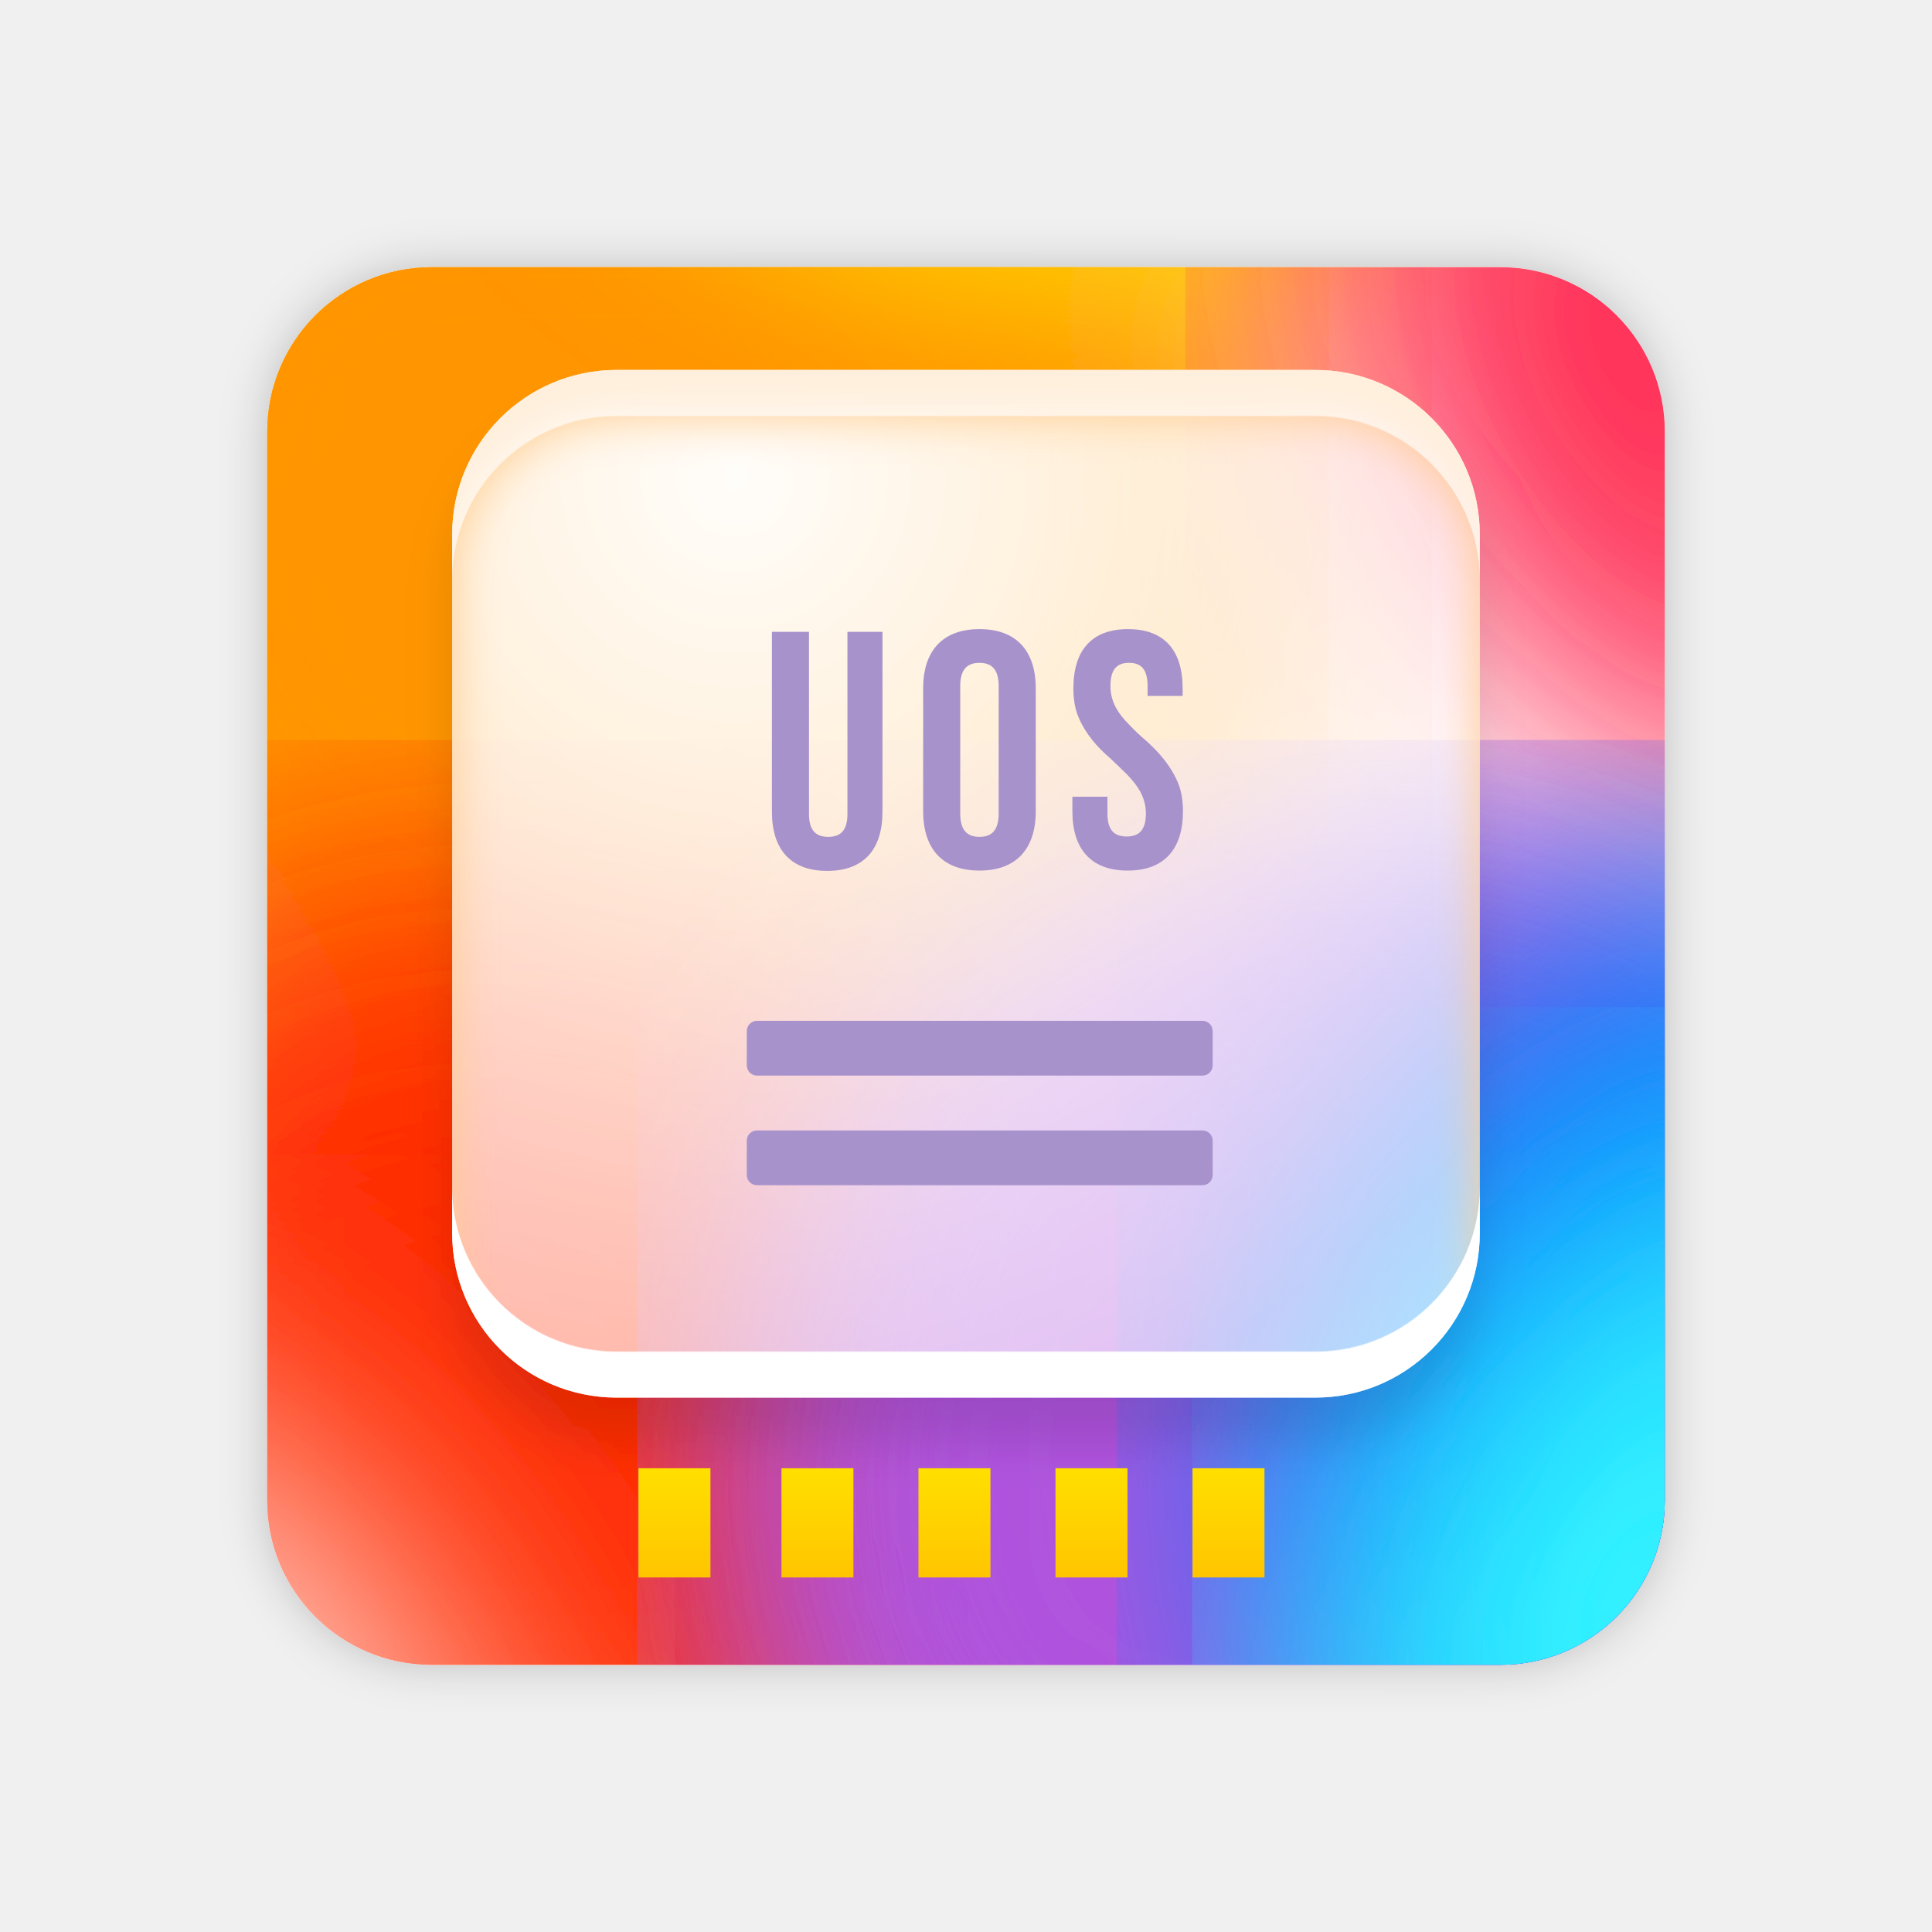
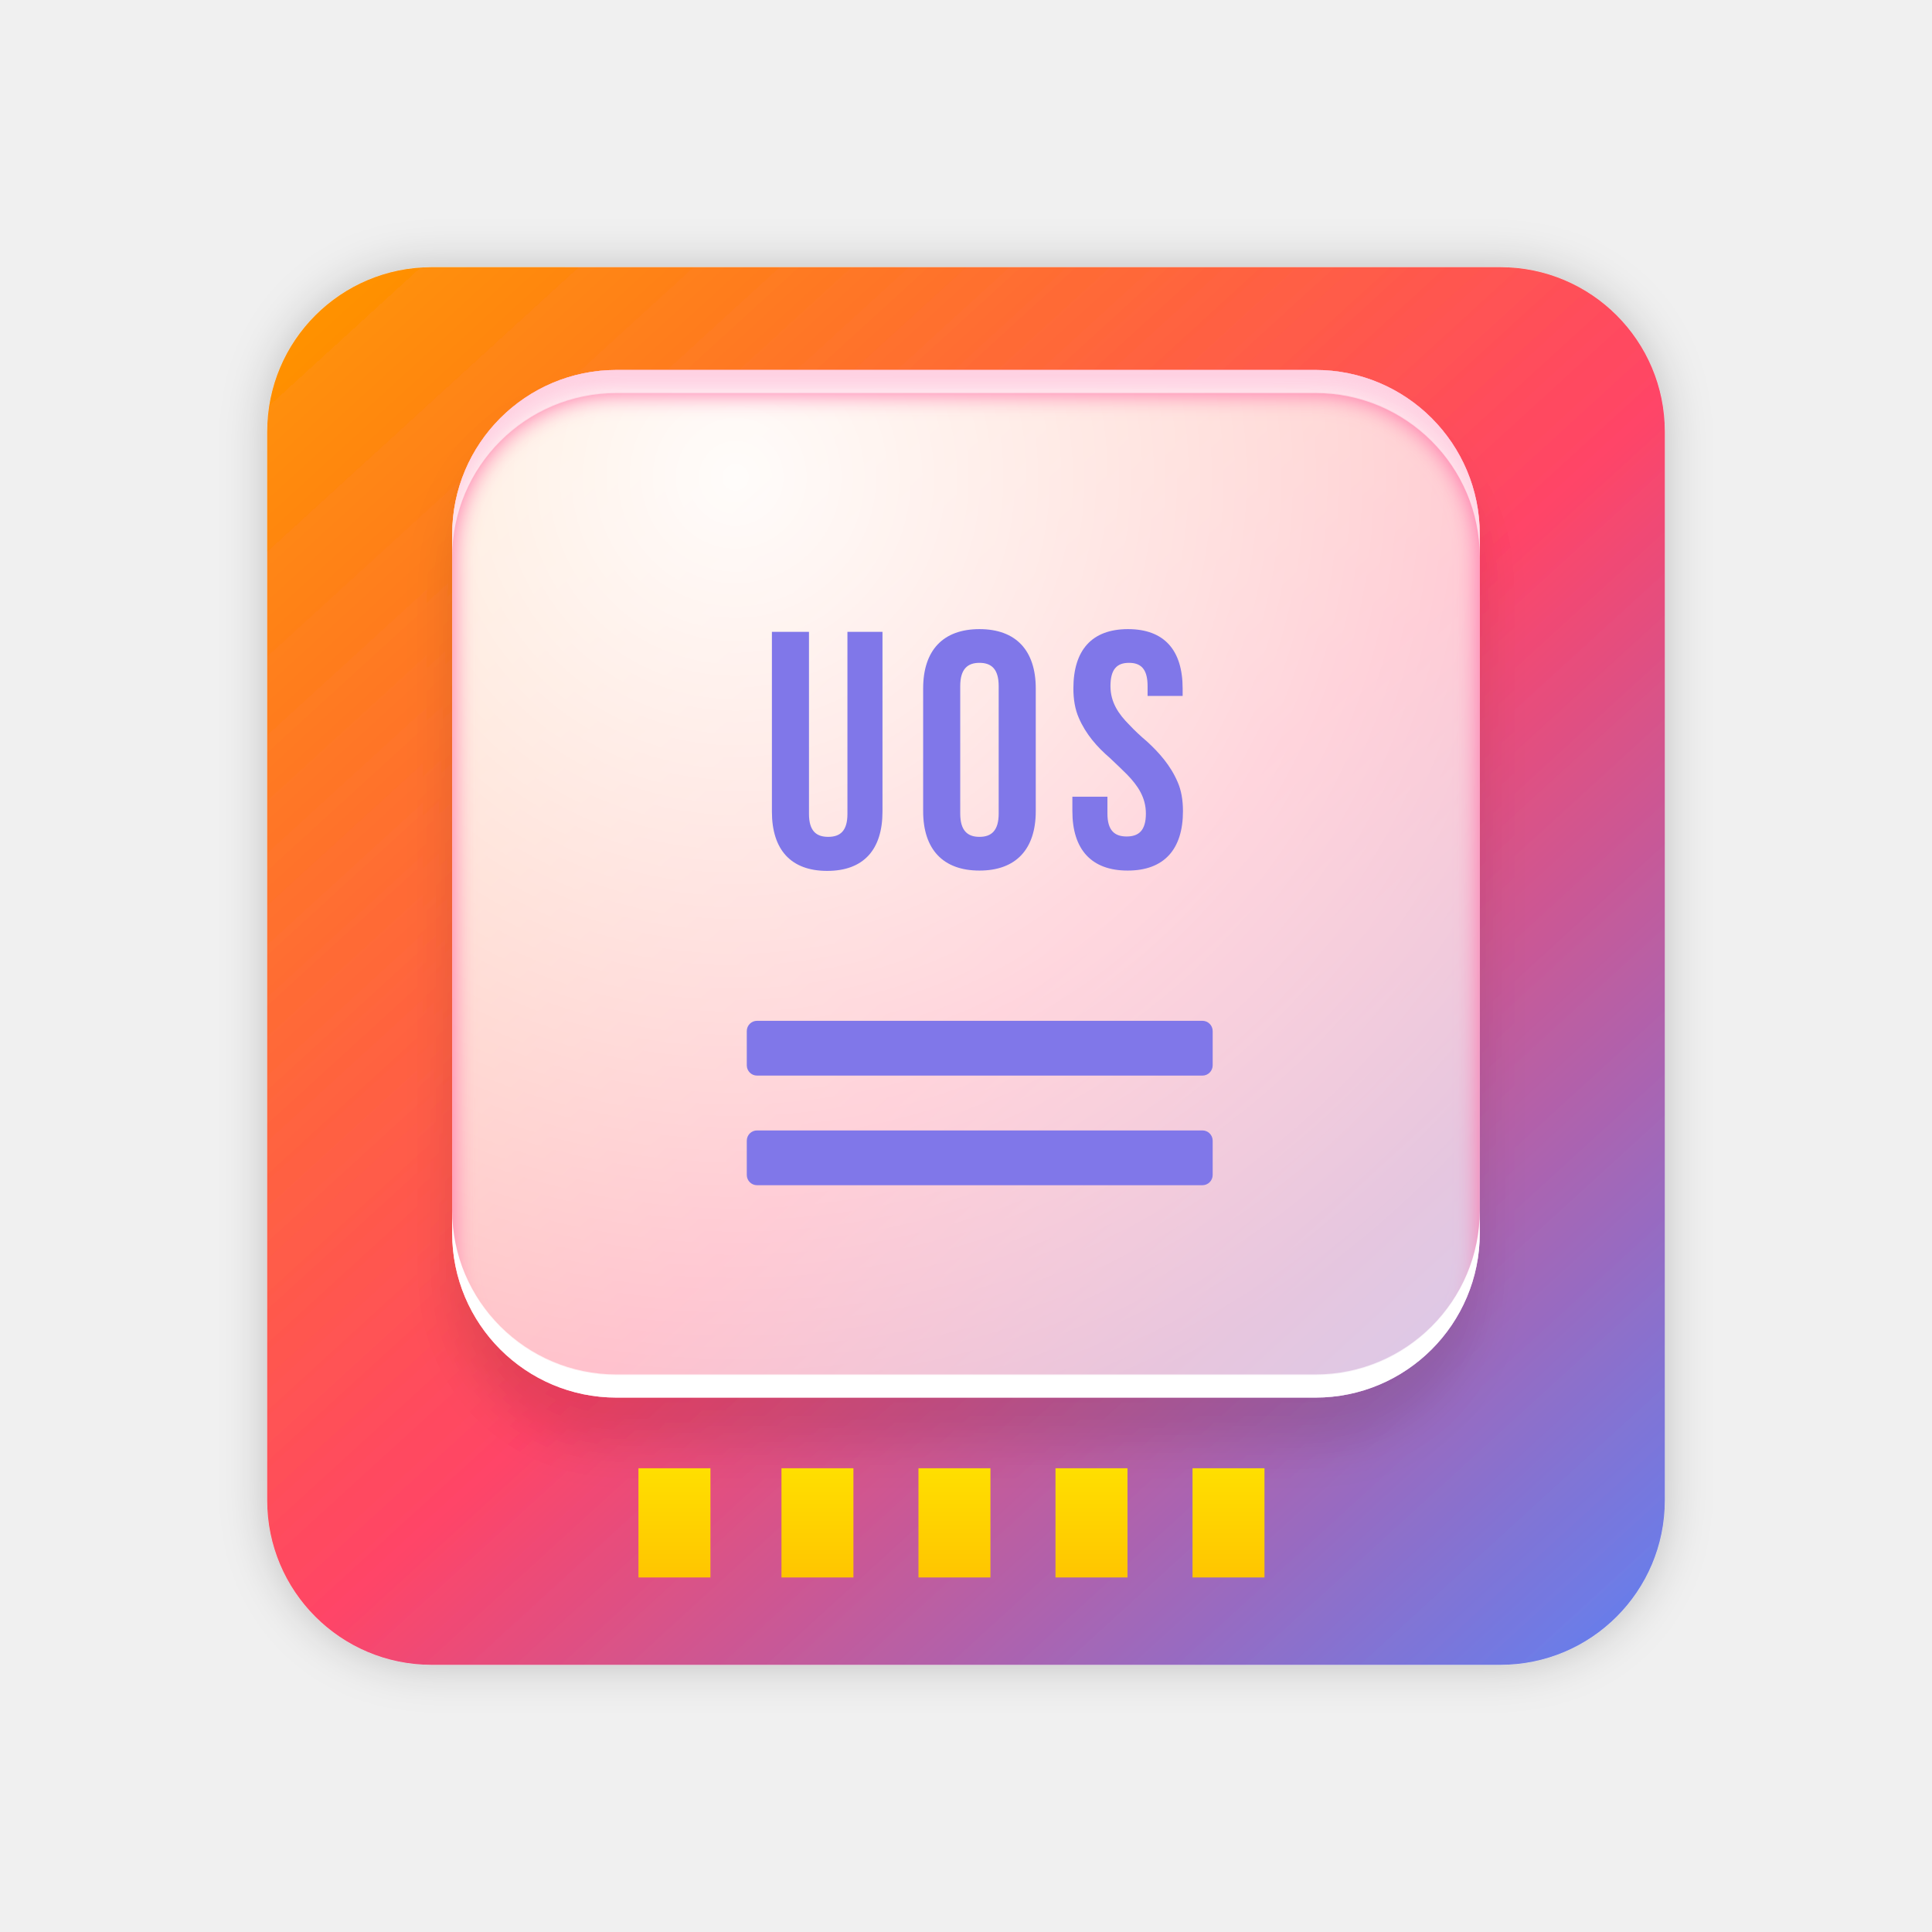
<svg xmlns="http://www.w3.org/2000/svg" xmlns:xlink="http://www.w3.org/1999/xlink" width="42px" height="42px" viewBox="0 0 42 42" version="1.1">
  <defs>
    <filter x="-8.1%" y="-8.1%" width="116.1%" height="116.1%" filterUnits="objectBoundingBox" id="filter-1">
      <feOffset dx="0" dy="0" in="SourceAlpha" result="shadowOffsetOuter1" />
      <feGaussianBlur stdDeviation="0.5" in="shadowOffsetOuter1" result="shadowBlurOuter1" />
      <feColorMatrix values="0 0 0 0 0   0 0 0 0 0   0 0 0 0 0  0 0 0 0.2 0" type="matrix" in="shadowBlurOuter1" result="shadowMatrixOuter1" />
      <feMerge>
        <feMergeNode in="shadowMatrixOuter1" />
        <feMergeNode in="SourceGraphic" />
      </feMerge>
    </filter>
-     <rect id="path-2" x="0" y="0" width="30.383" height="30.383" rx="3.574" />
-     <filter x="-35.0%" y="-35.0%" width="170.0%" height="170.0%" filterUnits="objectBoundingBox" id="filter-4">
-       <feGaussianBlur stdDeviation="3.128" in="SourceGraphic" />
-     </filter>
-     <filter x="-35.0%" y="-35.0%" width="170.0%" height="170.0%" filterUnits="objectBoundingBox" id="filter-5">
-       <feGaussianBlur stdDeviation="3.128" in="SourceGraphic" />
-     </filter>
-     <filter x="-20.0%" y="-20.0%" width="140.0%" height="140.0%" filterUnits="objectBoundingBox" id="filter-6">
-       <feGaussianBlur stdDeviation="1.787" in="SourceGraphic" />
-     </filter>
-     <filter x="-35.0%" y="-35.0%" width="170.0%" height="170.0%" filterUnits="objectBoundingBox" id="filter-7">
-       <feGaussianBlur stdDeviation="3.128" in="SourceGraphic" />
-     </filter>
-     <filter x="-35.0%" y="-35.0%" width="170.0%" height="170.0%" filterUnits="objectBoundingBox" id="filter-8">
-       <feGaussianBlur stdDeviation="3.128" in="SourceGraphic" />
-     </filter>
-     <filter x="-35.0%" y="-35.0%" width="170.0%" height="170.0%" filterUnits="objectBoundingBox" id="filter-9">
-       <feGaussianBlur stdDeviation="3.128" in="SourceGraphic" />
-     </filter>
-     <filter x="-35.0%" y="-35.0%" width="170.0%" height="170.0%" filterUnits="objectBoundingBox" id="filter-10">
-       <feGaussianBlur stdDeviation="3.128" in="SourceGraphic" />
-     </filter>
-     <filter x="-35.0%" y="-35.0%" width="170.0%" height="170.0%" filterUnits="objectBoundingBox" id="filter-11">
-       <feGaussianBlur stdDeviation="3.128" in="SourceGraphic" />
-     </filter>
-     <filter x="-35.0%" y="-35.0%" width="170.0%" height="170.0%" filterUnits="objectBoundingBox" id="filter-12">
-       <feGaussianBlur stdDeviation="3.128" in="SourceGraphic" />
-     </filter>
-     <filter x="-32.0%" y="-32.0%" width="164.0%" height="164.0%" filterUnits="objectBoundingBox" id="filter-13">
-       <feGaussianBlur stdDeviation="3.574" in="SourceGraphic" />
-     </filter>
-     <radialGradient cx="27.705%" cy="10.68%" fx="27.705%" fy="10.68%" r="95.969%" id="radialGradient-14">
+     <linearGradient x1="96.297%" y1="100%" x2="4.987%" y2="0%" id="linearGradient-2">
+       <stop stop-color="#637FEF" offset="0%" />
+       <stop stop-color="#FF4467" offset="47.675%" />
+       <stop stop-color="#FF9400" offset="100%" />
+     </linearGradient>
+     <rect id="path-3" x="0" y="0" width="30.383" height="30.383" rx="3.574" />
+     <radialGradient cx="27.705%" cy="10.68%" fx="27.705%" fy="10.68%" r="95.969%" id="radialGradient-5">
      <stop stop-color="#FFFFFF" stop-opacity="0.979" offset="0%" />
      <stop stop-color="#FFFFFF" stop-opacity="0.643" offset="100%" />
    </radialGradient>
-     <rect id="path-15" x="4.021" y="2.234" width="22.34" height="22.34" rx="3.574" />
-     <filter x="-9.0%" y="-4.5%" width="117.9%" height="117.9%" filterUnits="objectBoundingBox" id="filter-16">
+     <rect id="path-6" x="4.021" y="2.234" width="22.34" height="22.34" rx="3.574" />
+     <filter x="-9.0%" y="-4.5%" width="117.9%" height="117.9%" filterUnits="objectBoundingBox" id="filter-7">
      <feOffset dx="0" dy="1" in="SourceAlpha" result="shadowOffsetOuter1" />
      <feGaussianBlur stdDeviation="0.5" in="shadowOffsetOuter1" result="shadowBlurOuter1" />
      <feComposite in="shadowBlurOuter1" in2="SourceAlpha" operator="out" result="shadowBlurOuter1" />
      <feColorMatrix values="0 0 0 0 0   0 0 0 0 0   0 0 0 0 0  0 0 0 0.107 0" type="matrix" in="shadowBlurOuter1" />
    </filter>
-     <filter x="-9.0%" y="-4.5%" width="117.9%" height="117.9%" filterUnits="objectBoundingBox" id="filter-17">
-       <feGaussianBlur stdDeviation="0.5" in="SourceAlpha" result="shadowBlurInner1" />
-       <feOffset dx="0" dy="1" in="shadowBlurInner1" result="shadowOffsetInner1" />
+     <filter x="-6.7%" y="-2.2%" width="113.4%" height="113.4%" filterUnits="objectBoundingBox" id="filter-8">
+       <feGaussianBlur stdDeviation="0.25" in="SourceAlpha" result="shadowBlurInner1" />
+       <feOffset dx="0" dy="0.5" in="shadowBlurInner1" result="shadowOffsetInner1" />
      <feComposite in="shadowOffsetInner1" in2="SourceAlpha" operator="arithmetic" k2="-1" k3="1" result="shadowInnerInner1" />
-       <feColorMatrix values="0 0 0 0 1   0 0 0 0 0.803   0 0 0 0 0.569  0 0 0 1 0" type="matrix" in="shadowInnerInner1" result="shadowMatrixInner1" />
-       <feOffset dx="0" dy="-1" in="SourceAlpha" result="shadowOffsetInner2" />
+       <feColorMatrix values="0 0 0 0 1   0 0 0 0 0.432   0 0 0 0 0.649  0 0 0 1 0" type="matrix" in="shadowInnerInner1" result="shadowMatrixInner1" />
+       <feOffset dx="0" dy="-0.5" in="SourceAlpha" result="shadowOffsetInner2" />
      <feComposite in="shadowOffsetInner2" in2="SourceAlpha" operator="arithmetic" k2="-1" k3="1" result="shadowInnerInner2" />
      <feColorMatrix values="0 0 0 0 1   0 0 0 0 1   0 0 0 0 1  0 0 0 1 0" type="matrix" in="shadowInnerInner2" result="shadowMatrixInner2" />
-       <feOffset dx="0" dy="1" in="SourceAlpha" result="shadowOffsetInner3" />
+       <feOffset dx="0" dy="0.5" in="SourceAlpha" result="shadowOffsetInner3" />
      <feComposite in="shadowOffsetInner3" in2="SourceAlpha" operator="arithmetic" k2="-1" k3="1" result="shadowInnerInner3" />
      <feColorMatrix values="0 0 0 0 1   0 0 0 0 1   0 0 0 0 1  0 0 0 0.675 0" type="matrix" in="shadowInnerInner3" result="shadowMatrixInner3" />
      <feMerge>
        <feMergeNode in="shadowMatrixInner1" />
        <feMergeNode in="shadowMatrixInner2" />
        <feMergeNode in="shadowMatrixInner3" />
      </feMerge>
    </filter>
-     <linearGradient x1="50%" y1="0%" x2="50%" y2="100%" id="linearGradient-18">
+     <linearGradient x1="50%" y1="0%" x2="50%" y2="100%" id="linearGradient-9">
      <stop stop-color="#FFDF00" offset="0%" />
      <stop stop-color="#FFC500" offset="100%" />
    </linearGradient>
  </defs>
  <g id="设置中心/dcc_nav_systeminfo_42px" stroke="none" stroke-width="1" fill="none" fill-rule="evenodd">
-     <g id="编组-3">
+     <g id="编组-3备份">
      <rect id="矩形" x="0" y="0" width="42" height="42" />
      <g id="编组-2" filter="url(#filter-1)" transform="translate(5.808511, 5.808511)">
-         <g id="椭圆形">
-           <mask id="mask-3" fill="white">
-             <use xlink:href="#path-2" />
-           </mask>
-           <use id="Mask" fill="#FFFFFF" xlink:href="#path-2" />
-           <circle fill="#FF9500" filter="url(#filter-4)" mask="url(#mask-3)" cx="9.234" cy="7" r="13.404" />
-           <circle fill="#FF9500" filter="url(#filter-5)" mask="url(#mask-3)" cx="7" cy="5.511" r="13.404" />
-           <circle fill="#FFCC00" filter="url(#filter-6)" mask="url(#mask-3)" cx="17.426" cy="-12.362" r="13.404" />
-           <circle fill="#FF2A00" filter="url(#filter-7)" mask="url(#mask-3)" cx="4.766" cy="26.362" r="13.404" />
-           <circle fill="#FF2D55" filter="url(#filter-8)" mask="url(#mask-3)" cx="36.043" cy="-1.191" r="13.404" />
-           <circle fill="#AF52DE" filter="url(#filter-9)" mask="url(#mask-3)" cx="24.128" cy="26.362" r="13.404" />
-           <circle fill="#AF52DE" filter="url(#filter-10)" mask="url(#mask-3)" cx="24.128" cy="26.362" r="13.404" />
-           <circle fill="#0080FF" filter="url(#filter-11)" mask="url(#mask-3)" cx="34.553" cy="26.362" r="13.404" />
-           <circle fill="#33F5FF" filter="url(#filter-12)" mask="url(#mask-3)" cx="36.191" cy="32.17" r="13.404" />
-           <circle fill="#FFFFFF" filter="url(#filter-13)" mask="url(#mask-3)" cx="-11.245" cy="39.394" r="16.755" />
+         <mask id="mask-4" fill="white">
+           <use xlink:href="#path-3" />
+         </mask>
+         <use id="Mask" fill="url(#linearGradient-2)" xlink:href="#path-3" />
+         <g id="蒙版" fill-rule="nonzero" mask="url(#mask-4)">
+           <use fill="black" fill-opacity="1" filter="url(#filter-7)" xlink:href="#path-6" />
+           <use fill="url(#radialGradient-5)" xlink:href="#path-6" />
+           <use fill="black" fill-opacity="1" filter="url(#filter-8)" xlink:href="#path-6" />
        </g>
-         <g id="蒙版" fill-rule="nonzero">
-           <use fill="black" fill-opacity="1" filter="url(#filter-16)" xlink:href="#path-15" />
-           <use fill="url(#radialGradient-14)" xlink:href="#path-15" />
-           <use fill="black" fill-opacity="1" filter="url(#filter-17)" xlink:href="#path-15" />
-         </g>
-         <path d="M12.174,13.124 C12.966,13.124 13.376,12.662 13.376,11.834 L13.376,7.927 L12.614,7.927 L12.614,11.885 C12.614,12.259 12.453,12.384 12.196,12.384 C11.94,12.384 11.778,12.259 11.778,11.885 L11.778,7.927 L10.972,7.927 L10.972,11.834 C10.972,12.662 11.383,13.124 12.174,13.124 Z M15.484,13.117 C16.276,13.117 16.708,12.655 16.708,11.826 L16.708,9.158 C16.708,8.33 16.276,7.868 15.484,7.868 C14.692,7.868 14.26,8.33 14.26,9.158 L14.26,11.826 C14.26,12.655 14.692,13.117 15.484,13.117 Z M15.484,12.384 C15.228,12.384 15.066,12.252 15.066,11.878 L15.066,9.107 C15.066,8.733 15.228,8.601 15.484,8.601 C15.741,8.601 15.902,8.733 15.902,9.107 L15.902,11.878 C15.902,12.252 15.741,12.384 15.484,12.384 Z M18.706,13.117 C19.498,13.117 19.908,12.655 19.908,11.826 C19.908,11.585 19.872,11.372 19.791,11.189 C19.637,10.83 19.388,10.551 19.124,10.309 C18.985,10.192 18.86,10.075 18.743,9.95 C18.508,9.715 18.332,9.459 18.332,9.107 C18.332,8.733 18.479,8.601 18.735,8.601 C18.992,8.601 19.139,8.733 19.139,9.107 L19.139,9.32 L19.901,9.32 L19.901,9.158 C19.901,8.33 19.505,7.868 18.713,7.868 C17.922,7.868 17.526,8.33 17.526,9.158 C17.526,9.4 17.563,9.613 17.643,9.796 C17.797,10.155 18.046,10.434 18.318,10.668 C18.45,10.793 18.574,10.91 18.691,11.027 C18.926,11.269 19.102,11.526 19.102,11.878 C19.102,12.252 18.941,12.376 18.684,12.376 C18.428,12.376 18.266,12.252 18.266,11.878 L18.266,11.511 L17.504,11.511 L17.504,11.826 C17.504,12.655 17.914,13.117 18.706,13.117 Z" id="UOS" fill="#A792CB" fill-rule="nonzero" />
-         <rect id="矩形" fill="#A792CB" x="10.426" y="16.383" width="10.128" height="1.191" rx="0.223" />
-         <rect id="矩形备份-5" fill="#A792CB" x="10.426" y="18.766" width="10.128" height="1.191" rx="0.223" />
-         <path d="M9.636,26.11 L9.636,28.484 L8.071,28.484 L8.071,26.11 L9.636,26.11 Z M12.744,26.11 L12.744,28.484 L11.18,28.484 L11.18,26.11 L12.744,26.11 Z M15.723,26.11 L15.723,28.484 L14.158,28.484 L14.158,26.11 L15.723,26.11 Z M18.702,26.11 L18.702,28.484 L17.137,28.484 L17.137,26.11 L18.702,26.11 Z M21.68,26.11 L21.68,28.484 L20.116,28.484 L20.116,26.11 L21.68,26.11 Z" id="形状结合" fill="url(#linearGradient-18)" />
+         <path d="M12.174,13.124 C12.966,13.124 13.376,12.662 13.376,11.834 L13.376,7.927 L12.614,7.927 L12.614,11.885 C12.614,12.259 12.453,12.384 12.196,12.384 C11.94,12.384 11.778,12.259 11.778,11.885 L11.778,7.927 L10.972,7.927 L10.972,11.834 C10.972,12.662 11.383,13.124 12.174,13.124 Z M15.484,13.117 C16.276,13.117 16.708,12.655 16.708,11.826 L16.708,9.158 C16.708,8.33 16.276,7.868 15.484,7.868 C14.692,7.868 14.26,8.33 14.26,9.158 L14.26,11.826 C14.26,12.655 14.692,13.117 15.484,13.117 Z M15.484,12.384 C15.228,12.384 15.066,12.252 15.066,11.878 L15.066,9.107 C15.066,8.733 15.228,8.601 15.484,8.601 C15.741,8.601 15.902,8.733 15.902,9.107 L15.902,11.878 C15.902,12.252 15.741,12.384 15.484,12.384 Z M18.706,13.117 C19.498,13.117 19.908,12.655 19.908,11.826 C19.908,11.585 19.872,11.372 19.791,11.189 C19.637,10.83 19.388,10.551 19.124,10.309 C18.985,10.192 18.86,10.075 18.743,9.95 C18.508,9.715 18.332,9.459 18.332,9.107 C18.332,8.733 18.479,8.601 18.735,8.601 C18.992,8.601 19.139,8.733 19.139,9.107 L19.139,9.32 L19.901,9.32 L19.901,9.158 C19.901,8.33 19.505,7.868 18.713,7.868 C17.922,7.868 17.526,8.33 17.526,9.158 C17.526,9.4 17.563,9.613 17.643,9.796 C17.797,10.155 18.046,10.434 18.318,10.668 C18.45,10.793 18.574,10.91 18.691,11.027 C18.926,11.269 19.102,11.526 19.102,11.878 C19.102,12.252 18.941,12.376 18.684,12.376 C18.428,12.376 18.266,12.252 18.266,11.878 L18.266,11.511 L17.504,11.511 L17.504,11.826 C17.504,12.655 17.914,13.117 18.706,13.117 Z" id="UOS" fill="#8077E9" fill-rule="nonzero" mask="url(#mask-4)" />
+         <rect id="矩形" fill="#8077E9" mask="url(#mask-4)" x="10.426" y="16.383" width="10.128" height="1.191" rx="0.223" />
+         <rect id="矩形备份-5" fill="#8077E9" mask="url(#mask-4)" x="10.426" y="18.766" width="10.128" height="1.191" rx="0.223" />
+         <path d="M9.636,26.11 L9.636,28.484 L8.071,28.484 L8.071,26.11 L9.636,26.11 Z M12.744,26.11 L12.744,28.484 L11.18,28.484 L11.18,26.11 L12.744,26.11 Z M15.723,26.11 L15.723,28.484 L14.158,28.484 L14.158,26.11 L15.723,26.11 Z M18.702,26.11 L18.702,28.484 L17.137,28.484 L17.137,26.11 L18.702,26.11 Z M21.68,26.11 L21.68,28.484 L20.116,28.484 L20.116,26.11 L21.68,26.11 Z" id="形状结合" fill="url(#linearGradient-9)" mask="url(#mask-4)" />
      </g>
    </g>
  </g>
</svg>
